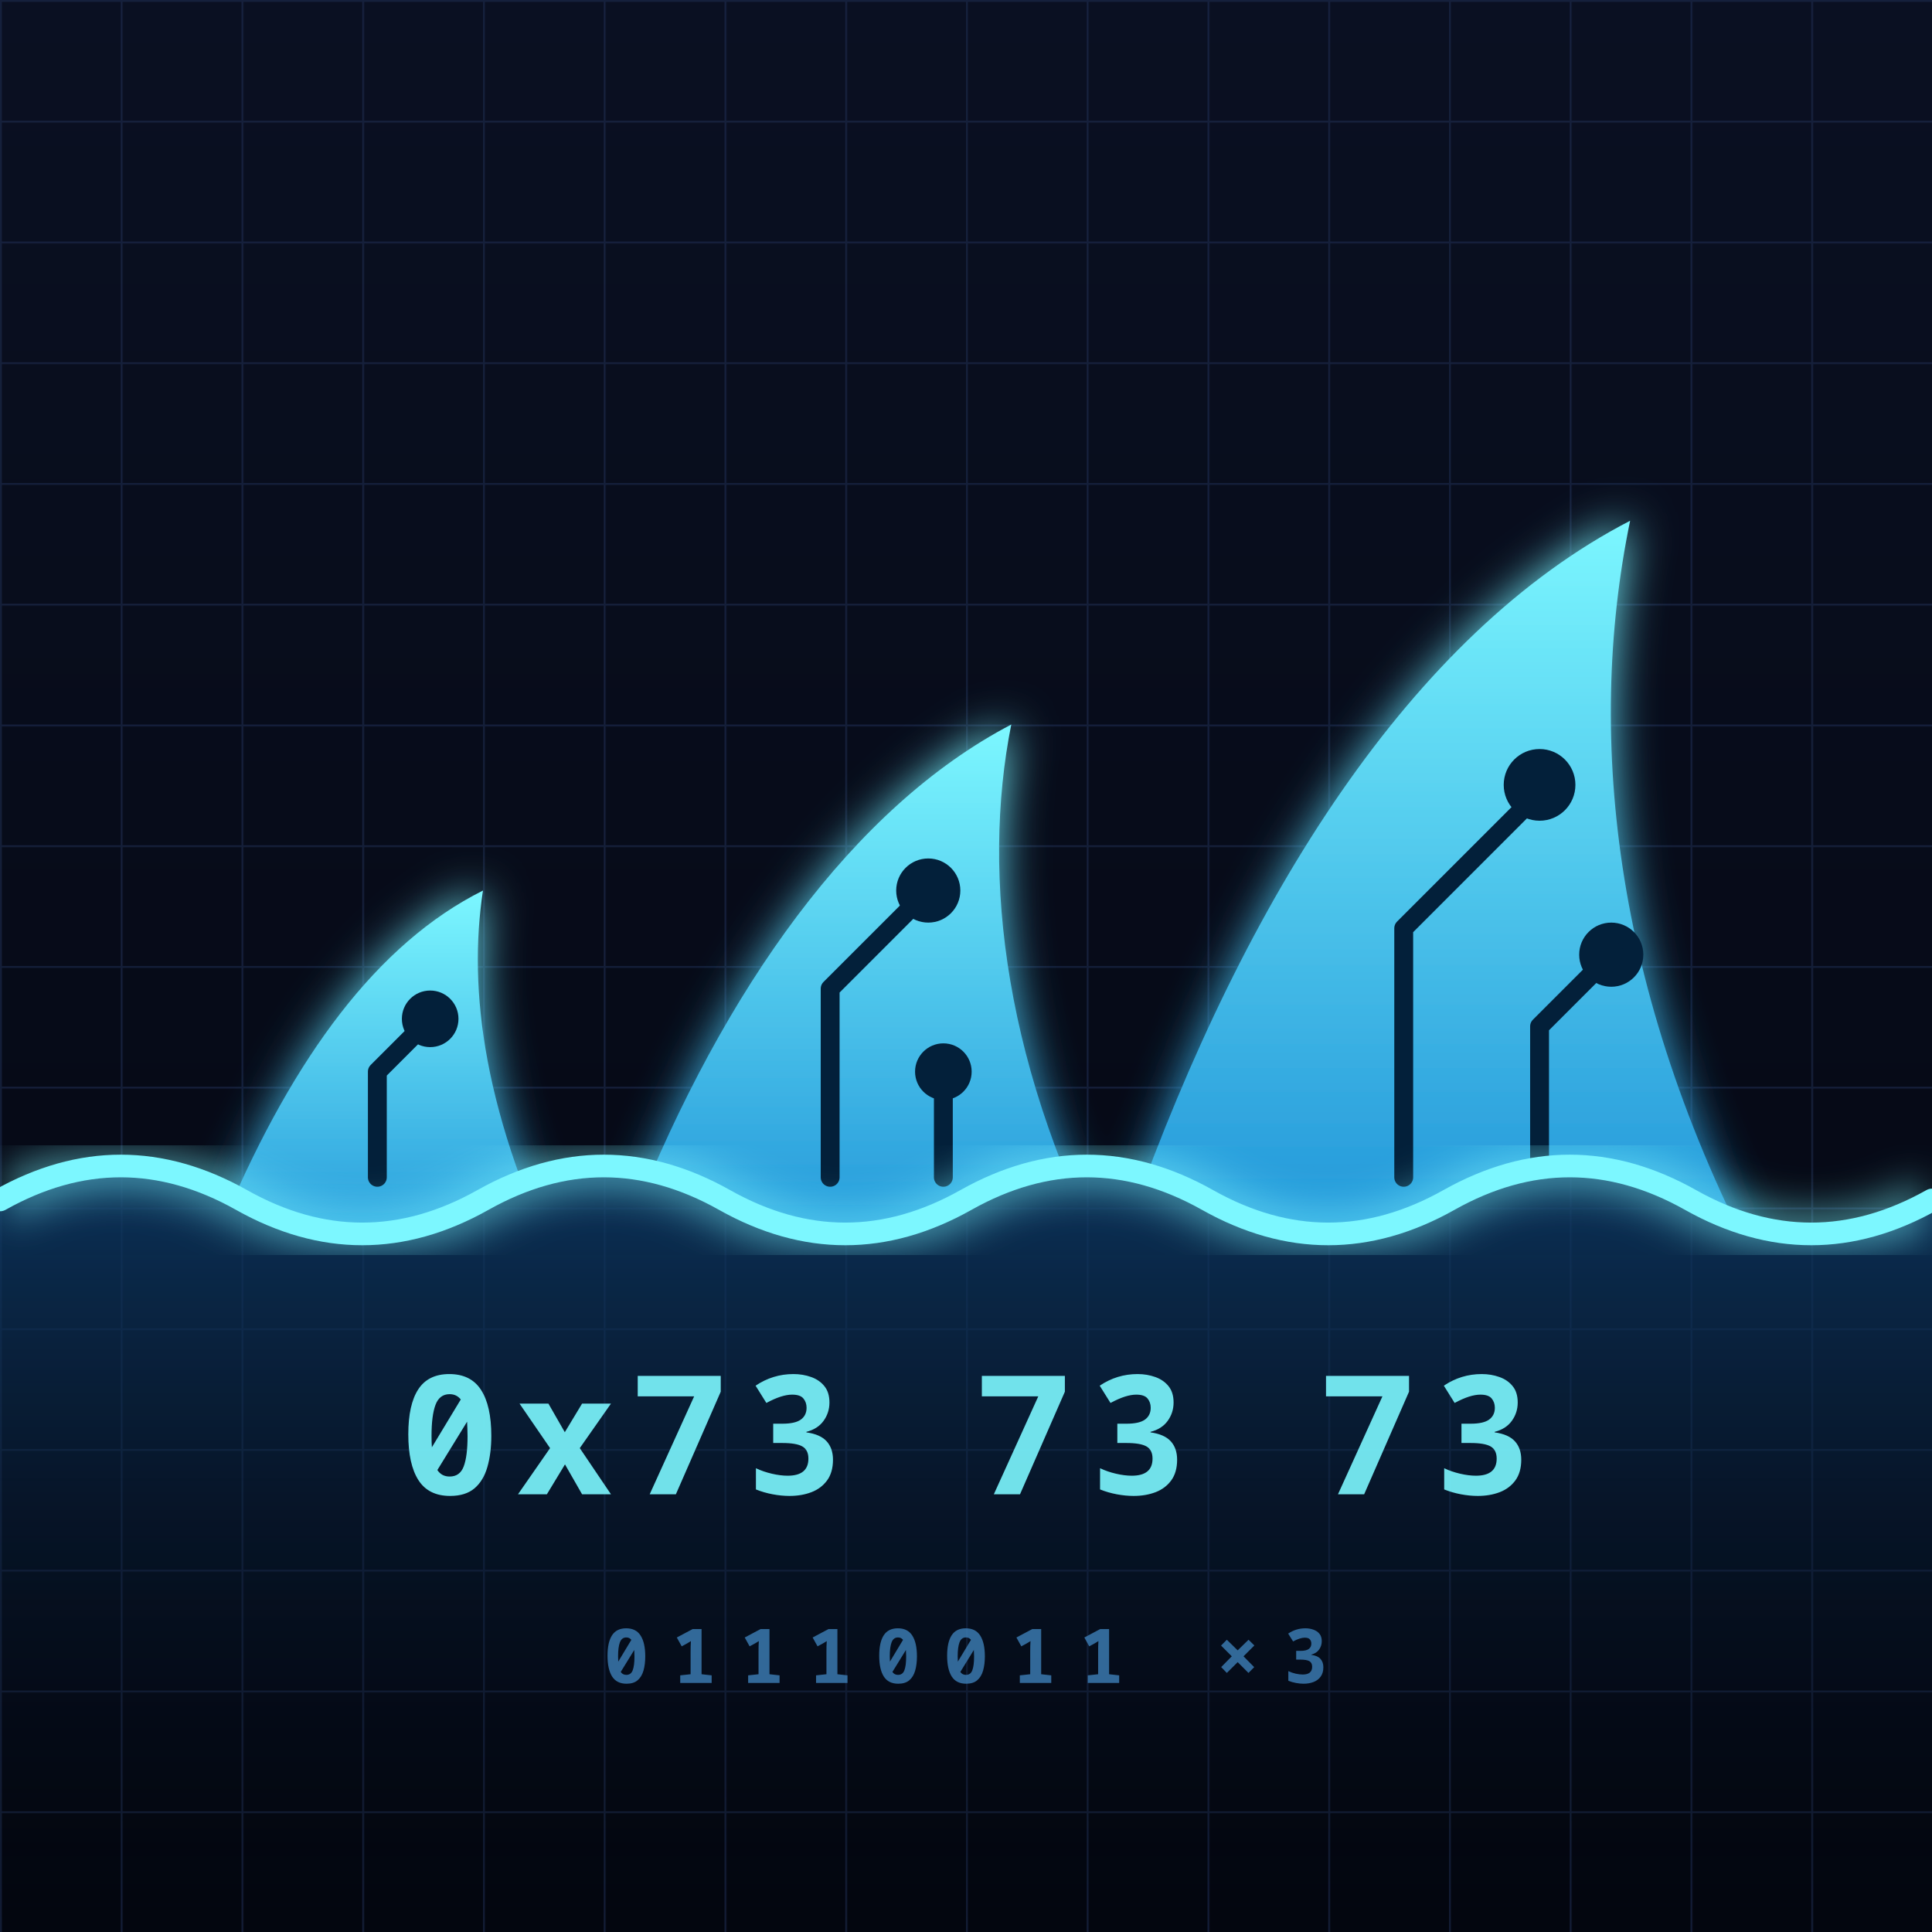
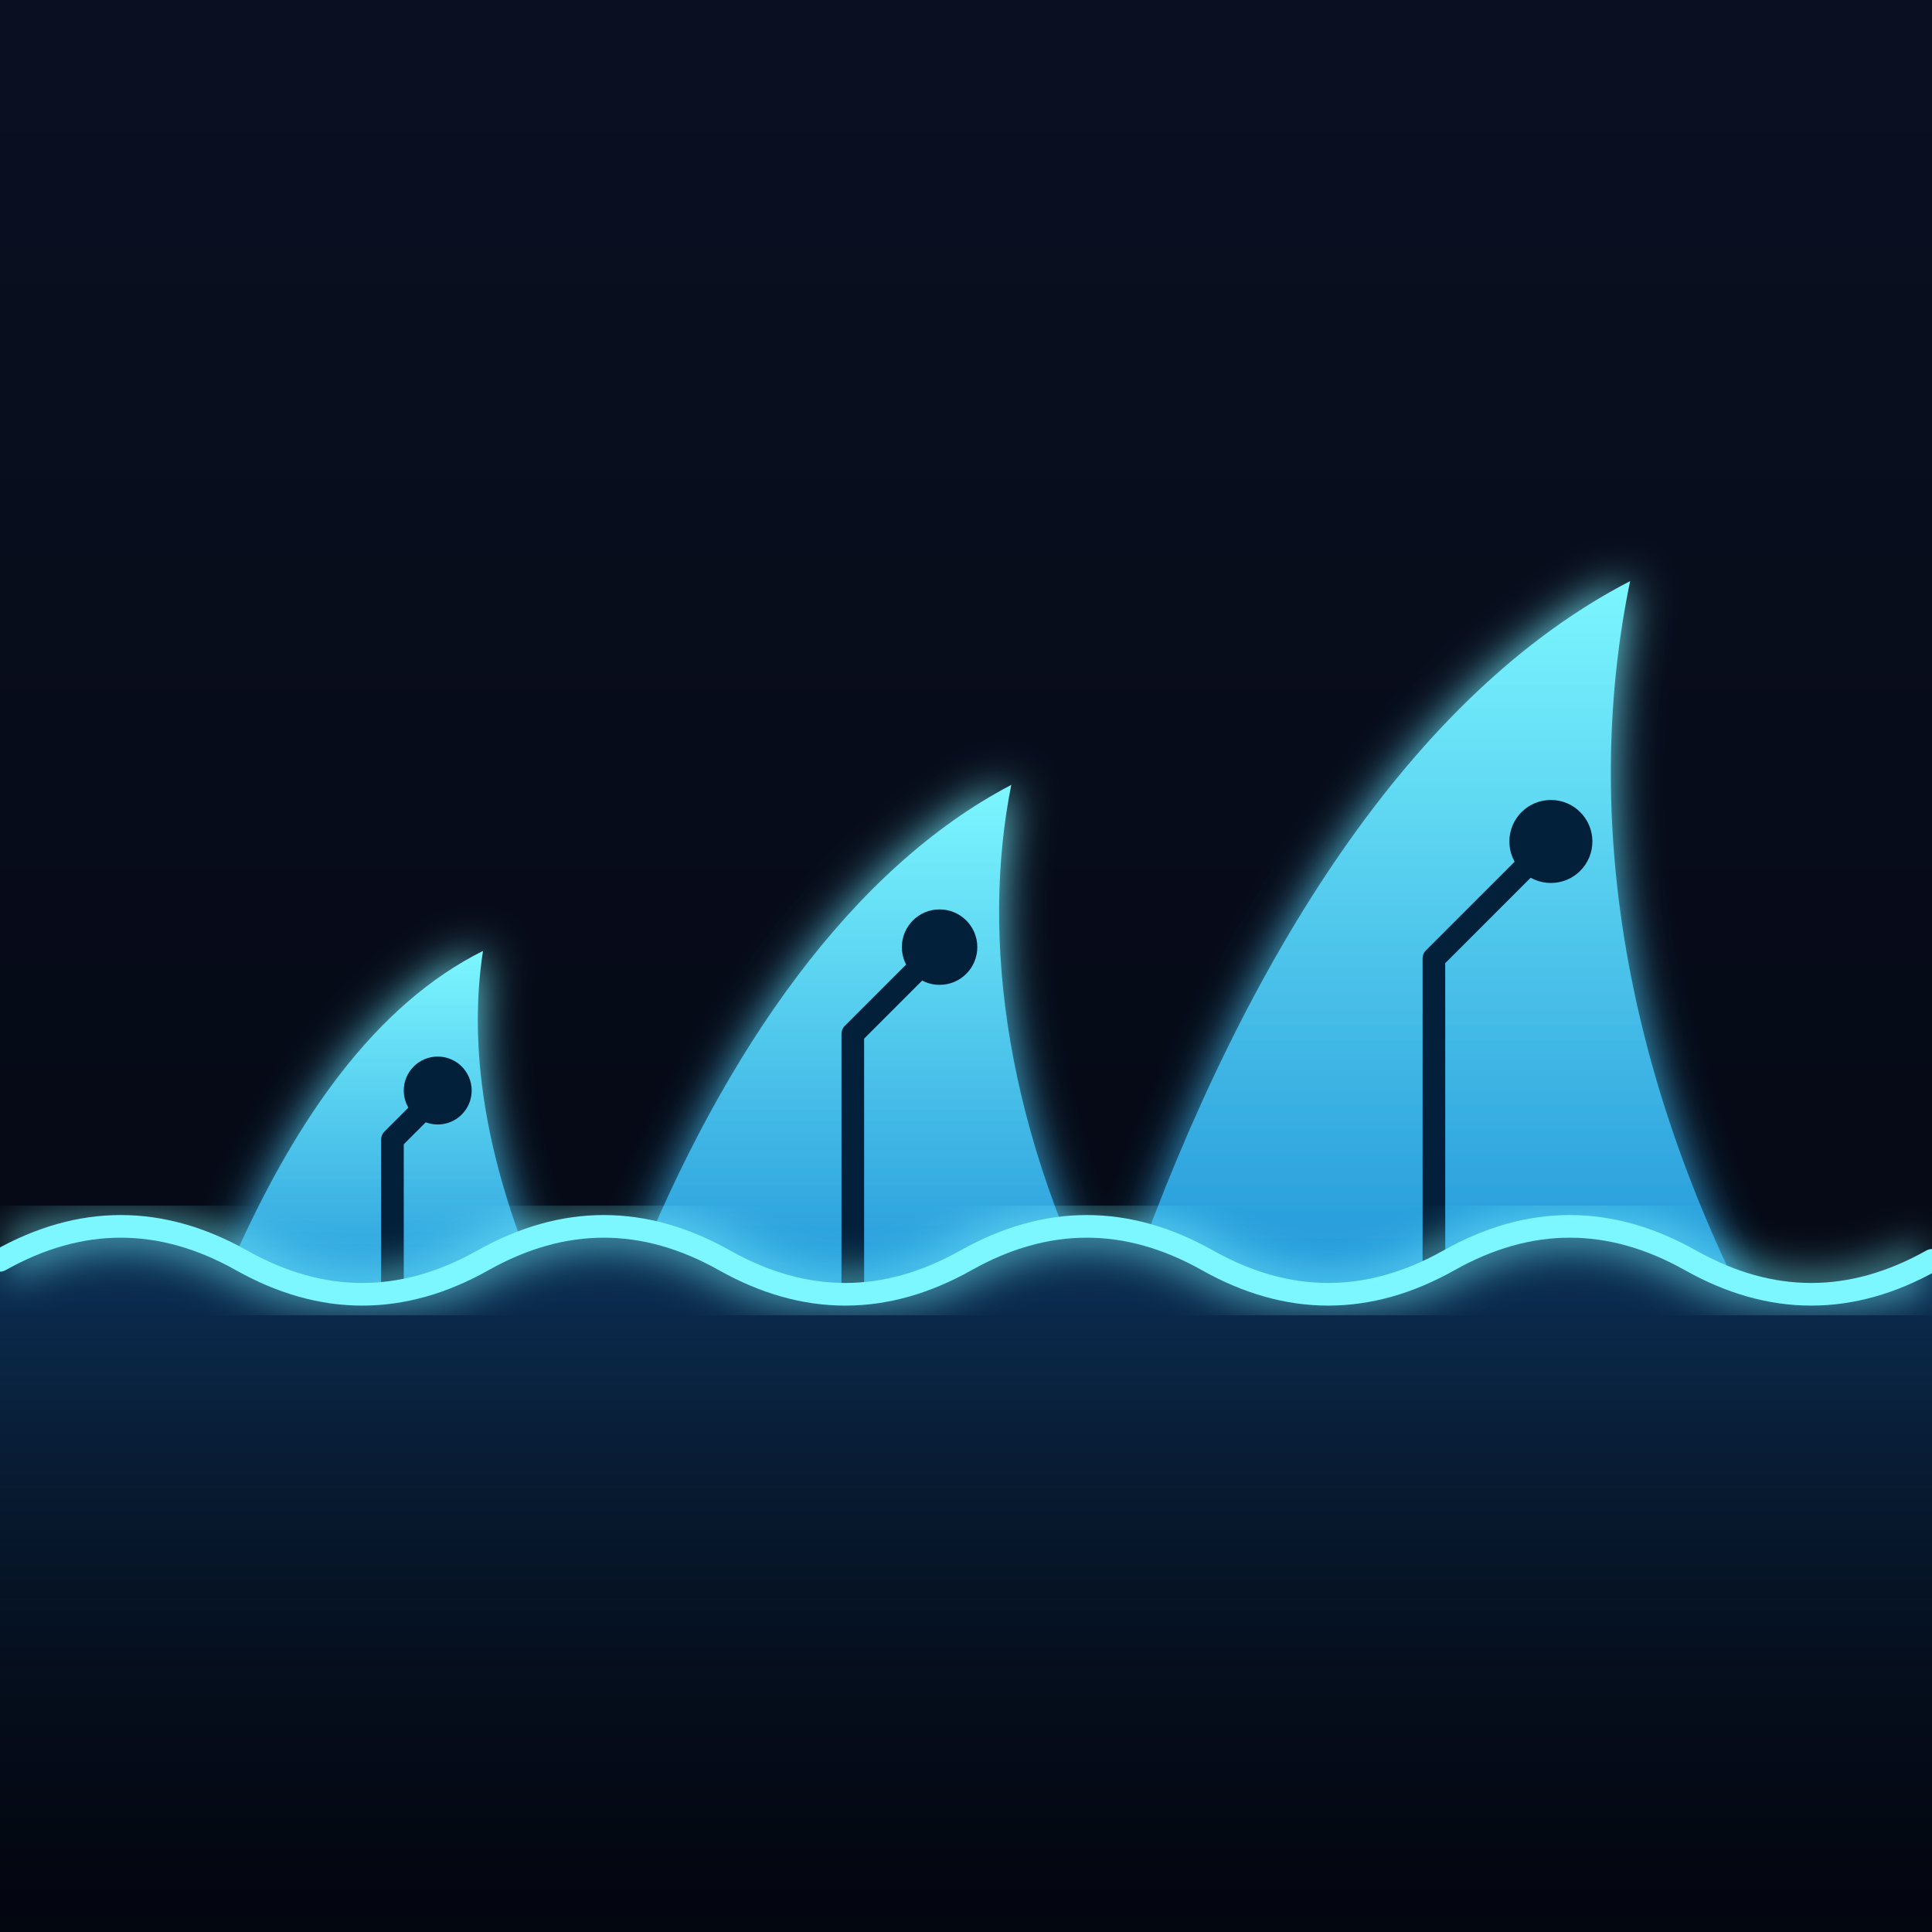
<svg xmlns="http://www.w3.org/2000/svg" viewBox="0 0 512 512" width="512" height="512">
  <defs>
    <linearGradient id="bg" x1="0" y1="0" x2="0" y2="1">
      <stop offset="0" stop-color="#0a1022" />
      <stop offset="1" stop-color="#03060f" />
    </linearGradient>
    <linearGradient id="fin" x1="0" y1="0" x2="0" y2="1">
      <stop offset="0" stop-color="#7cf7ff" />
      <stop offset="1" stop-color="#1b8fd6" />
    </linearGradient>
    <linearGradient id="deep" x1="0" y1="0" x2="0" y2="1">
      <stop offset="0" stop-color="#0d3a66" stop-opacity="0.85" />
      <stop offset="1" stop-color="#03060f" stop-opacity="0" />
    </linearGradient>
-     <pattern id="grid" width="32" height="32" patternUnits="userSpaceOnUse">
-       <path d="M32 0H0V32" fill="none" stroke="#1d2b4d" stroke-width="1" />
-     </pattern>
    <filter id="glow" x="-30%" y="-30%" width="160%" height="160%">
      <feGaussianBlur stdDeviation="6" result="b" />
      <feMerge>
        <feMergeNode in="b" />
        <feMergeNode in="SourceGraphic" />
      </feMerge>
    </filter>
    <clipPath id="above">
      <path d="M0 318 Q 32 300 64 318 T 128 318 T 192 318 T 256 318 T 320 318 T 384 318 T 448 318 T 512 318 V0 H0Z" />
    </clipPath>
  </defs>
  <rect width="512" height="512" fill="url(#bg)" />
-   <rect width="512" height="512" fill="url(#grid)" opacity="0.6" />
-   <path d="M0 318 Q 32 300 64 318 T 128 318 T 192 318 T 256 318 T 320 318 T 384 318 T 448 318 T 512 318 V512 H0Z" fill="url(#deep)" />
-   <g clip-path="url(#above)" filter="url(#glow)">
-     <path d="M60 322 C 78 280 100 250 128 236 C 124 262 128 296 150 340 L56 340 Z" fill="url(#fin)" />
-     <path d="M168 322 C 192 262 226 214 268 192 C 260 232 266 284 296 340 L162 340 Z" fill="url(#fin)" />
-     <path d="M300 322 C 330 238 374 168 432 138 C 420 196 428 266 468 340 L294 340 Z" fill="url(#fin)" />
-   </g>
-   <g fill="none" stroke="#03203a" stroke-width="5" stroke-linecap="round" stroke-linejoin="round" clip-path="url(#above)">
-     <path d="M100 312 V284 L114 270" />
-     <circle cx="114" cy="270" r="5" fill="#03203a" />
-     <path d="M220 312 V262 L246 236" />
-     <circle cx="246" cy="236" r="6" fill="#03203a" />
-     <path d="M250 312 V288" />
-     <circle cx="250" cy="284" r="5" fill="#03203a" />
-     <path d="M372 312 V246 L408 210" />
-     <circle cx="408" cy="208" r="7" fill="#03203a" />
-     <path d="M408 312 V272 L426 254" />
-     <circle cx="427" cy="253" r="6" fill="#03203a" />
-   </g>
-   <path d="M0 318 Q 32 300 64 318 T 128 318 T 192 318 T 256 318 T 320 318 T 384 318 T 448 318 T 512 318" fill="none" stroke="#7cf7ff" stroke-width="6" stroke-linecap="round" filter="url(#glow)" />
-   <g font-family="JetBrains Mono, Noto Sans Mono, monospace" font-weight="700" text-anchor="middle">
-     <text x="256" y="396" font-size="44" fill="#7cf7ff" opacity="0.9" letter-spacing="4">0x73 73 73</text>
-     <text x="256" y="446" font-size="20" fill="#3d7fb8" opacity="0.8" letter-spacing="6">01110011 ×3</text>
+   <g transform="translate(0 16)">
+     <path d="M0 318 Q 32 300 64 318 T 128 318 T 192 318 T 256 318 T 320 318 T 384 318 T 448 318 T 512 318 V512 H0Z" fill="url(#deep)" />
+     <g clip-path="url(#above)" filter="url(#glow)">
+       <path d="M60 322 C 78 280 100 250 128 236 C 124 262 128 296 150 340 L56 340 Z" fill="url(#fin)" />
+       <path d="M168 322 C 192 262 226 214 268 192 C 260 232 266 284 296 340 L162 340 Z" fill="url(#fin)" />
+       <path d="M300 322 C 330 238 374 168 432 138 C 420 196 428 266 468 340 L294 340 Z" fill="url(#fin)" />
+     </g>
+     <g fill="#03203a" stroke="#03203a" stroke-width="6" stroke-linecap="round" stroke-linejoin="round" clip-path="url(#above)">
+       <path d="M104 330 V286 L116 274" fill="none" />
+       <circle cx="116" cy="273" r="6" />
+       <path d="M226 330 V258 L248 236" fill="none" />
+       <circle cx="249" cy="235" r="7" />
+       <path d="M380 330 V238 L410 208" fill="none" />
+       <circle cx="411" cy="207" r="8" />
+     </g>
+     <path d="M0 318 Q 32 300 64 318 T 128 318 T 192 318 T 256 318 T 320 318 T 384 318 T 448 318 T 512 318" fill="none" stroke="#7cf7ff" stroke-width="6" stroke-linecap="round" filter="url(#glow)" />
  </g>
</svg>
